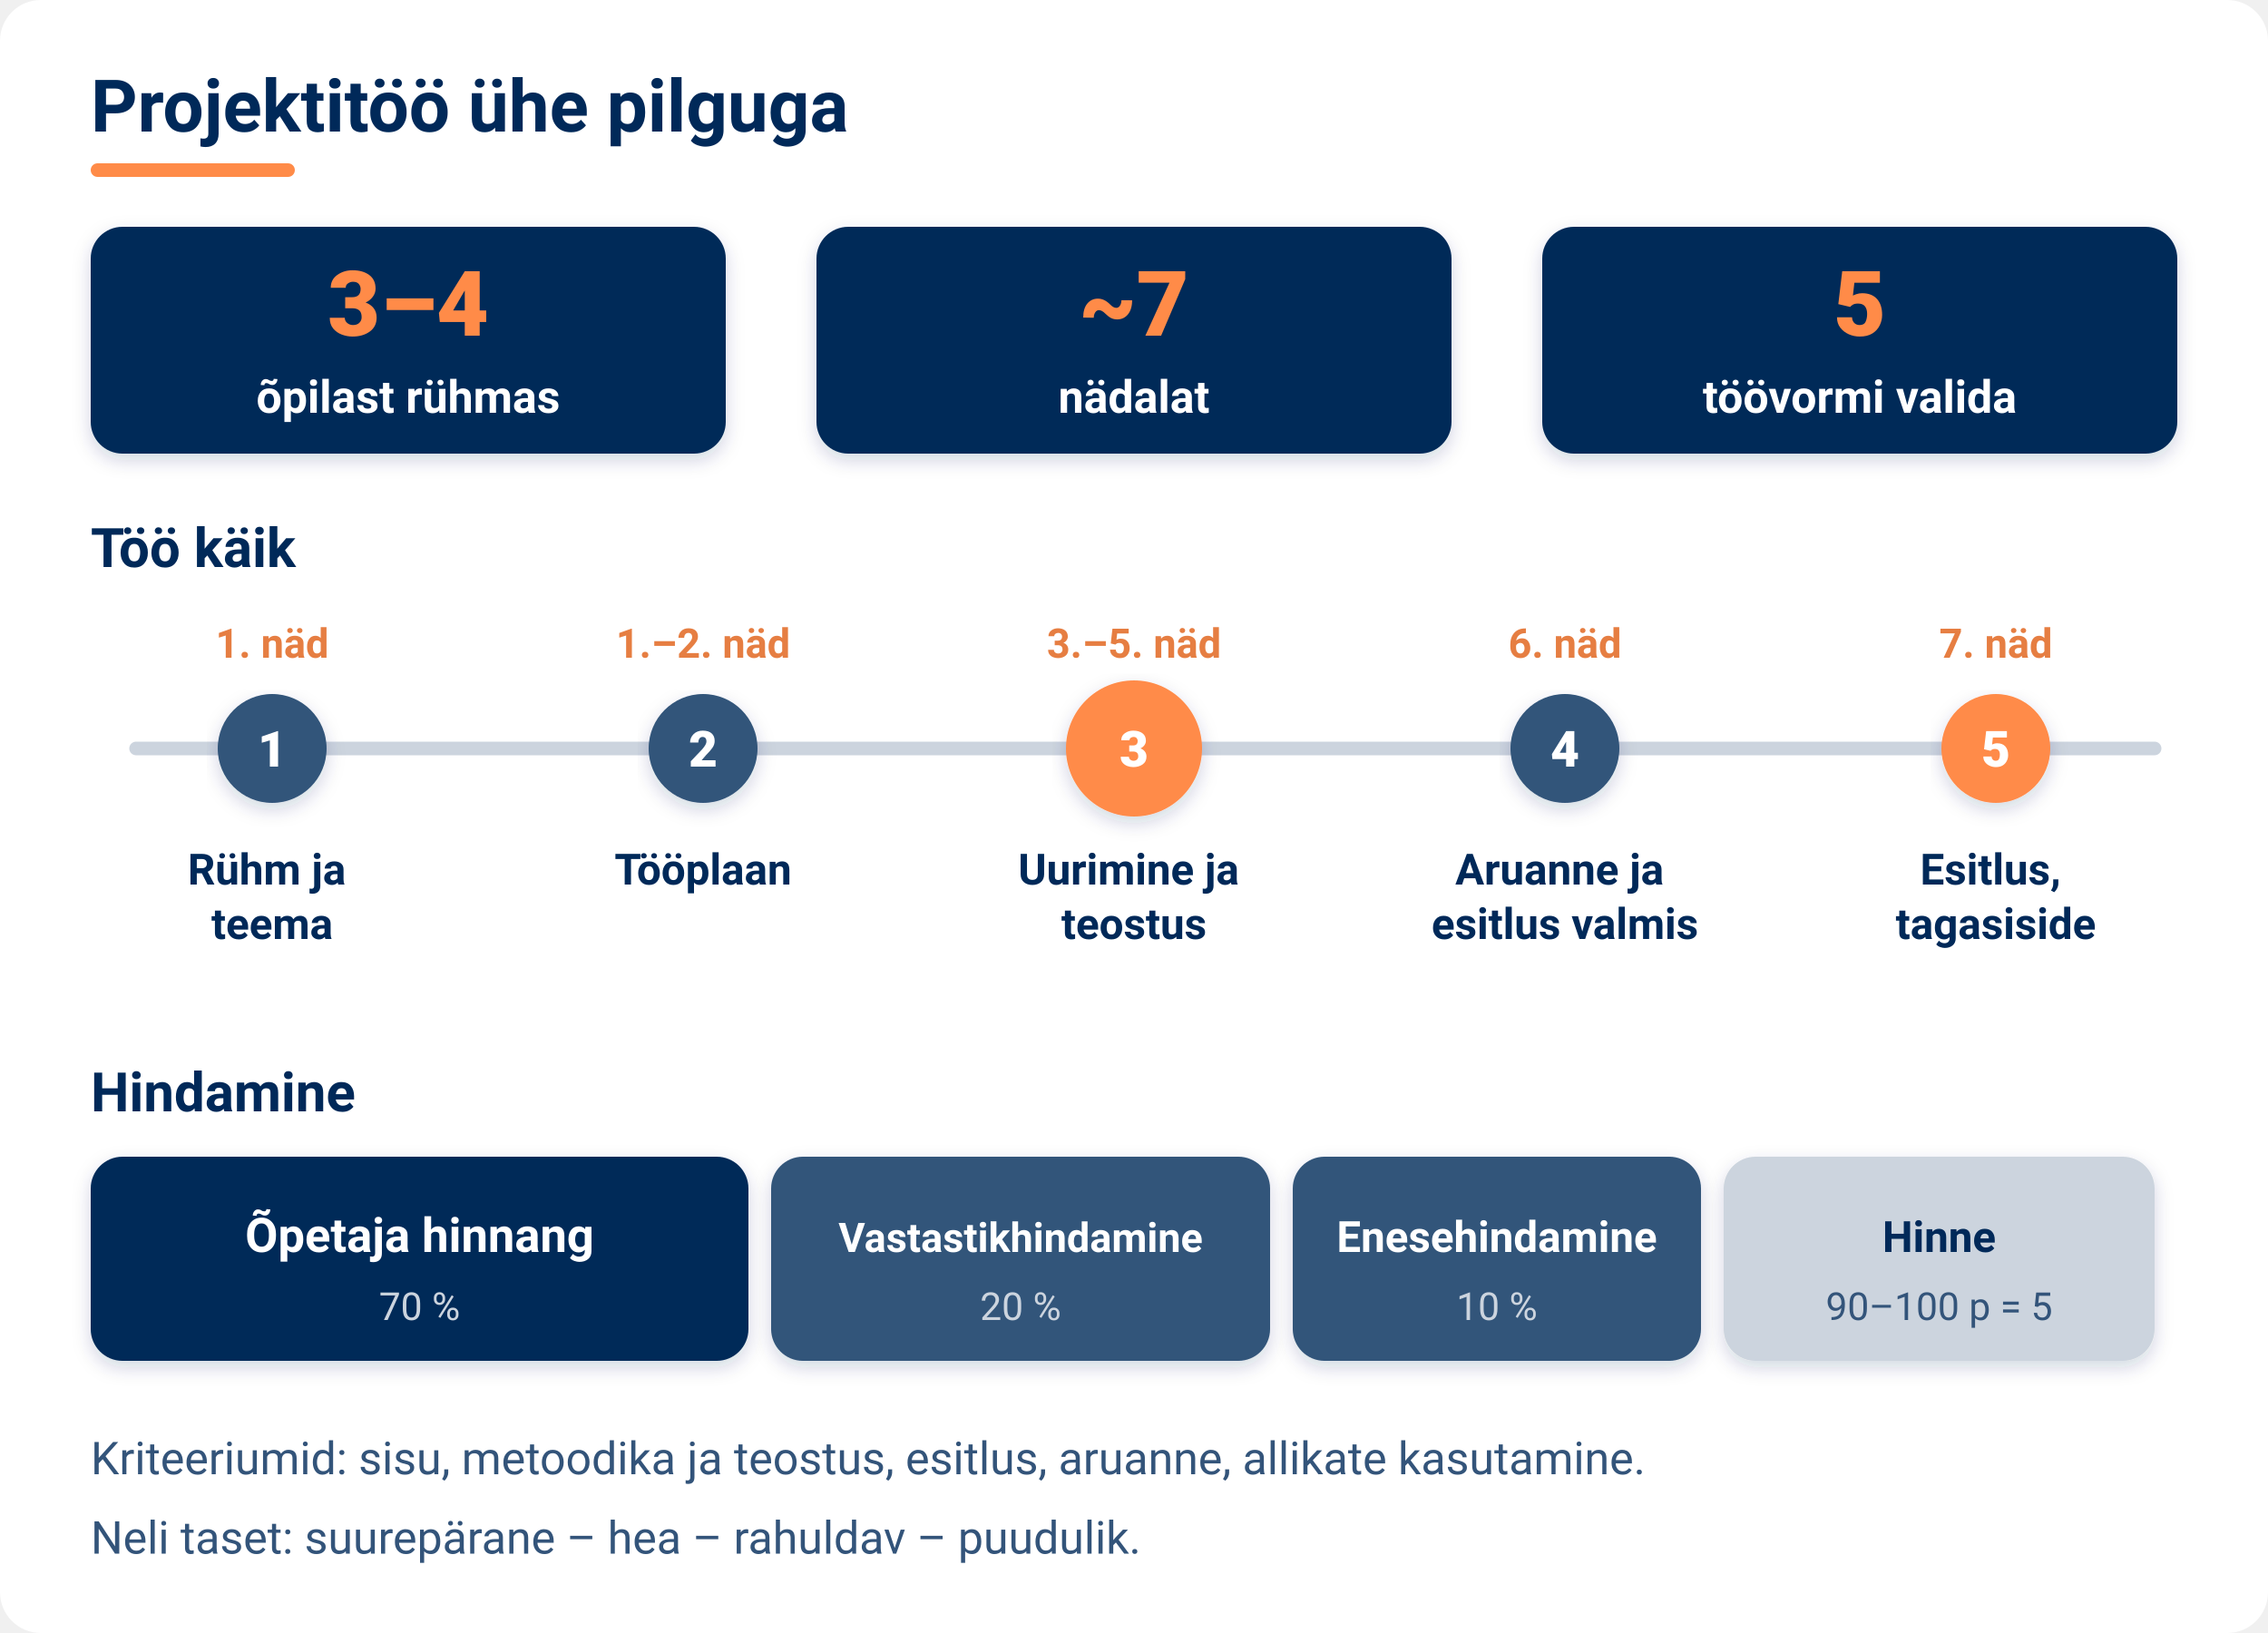
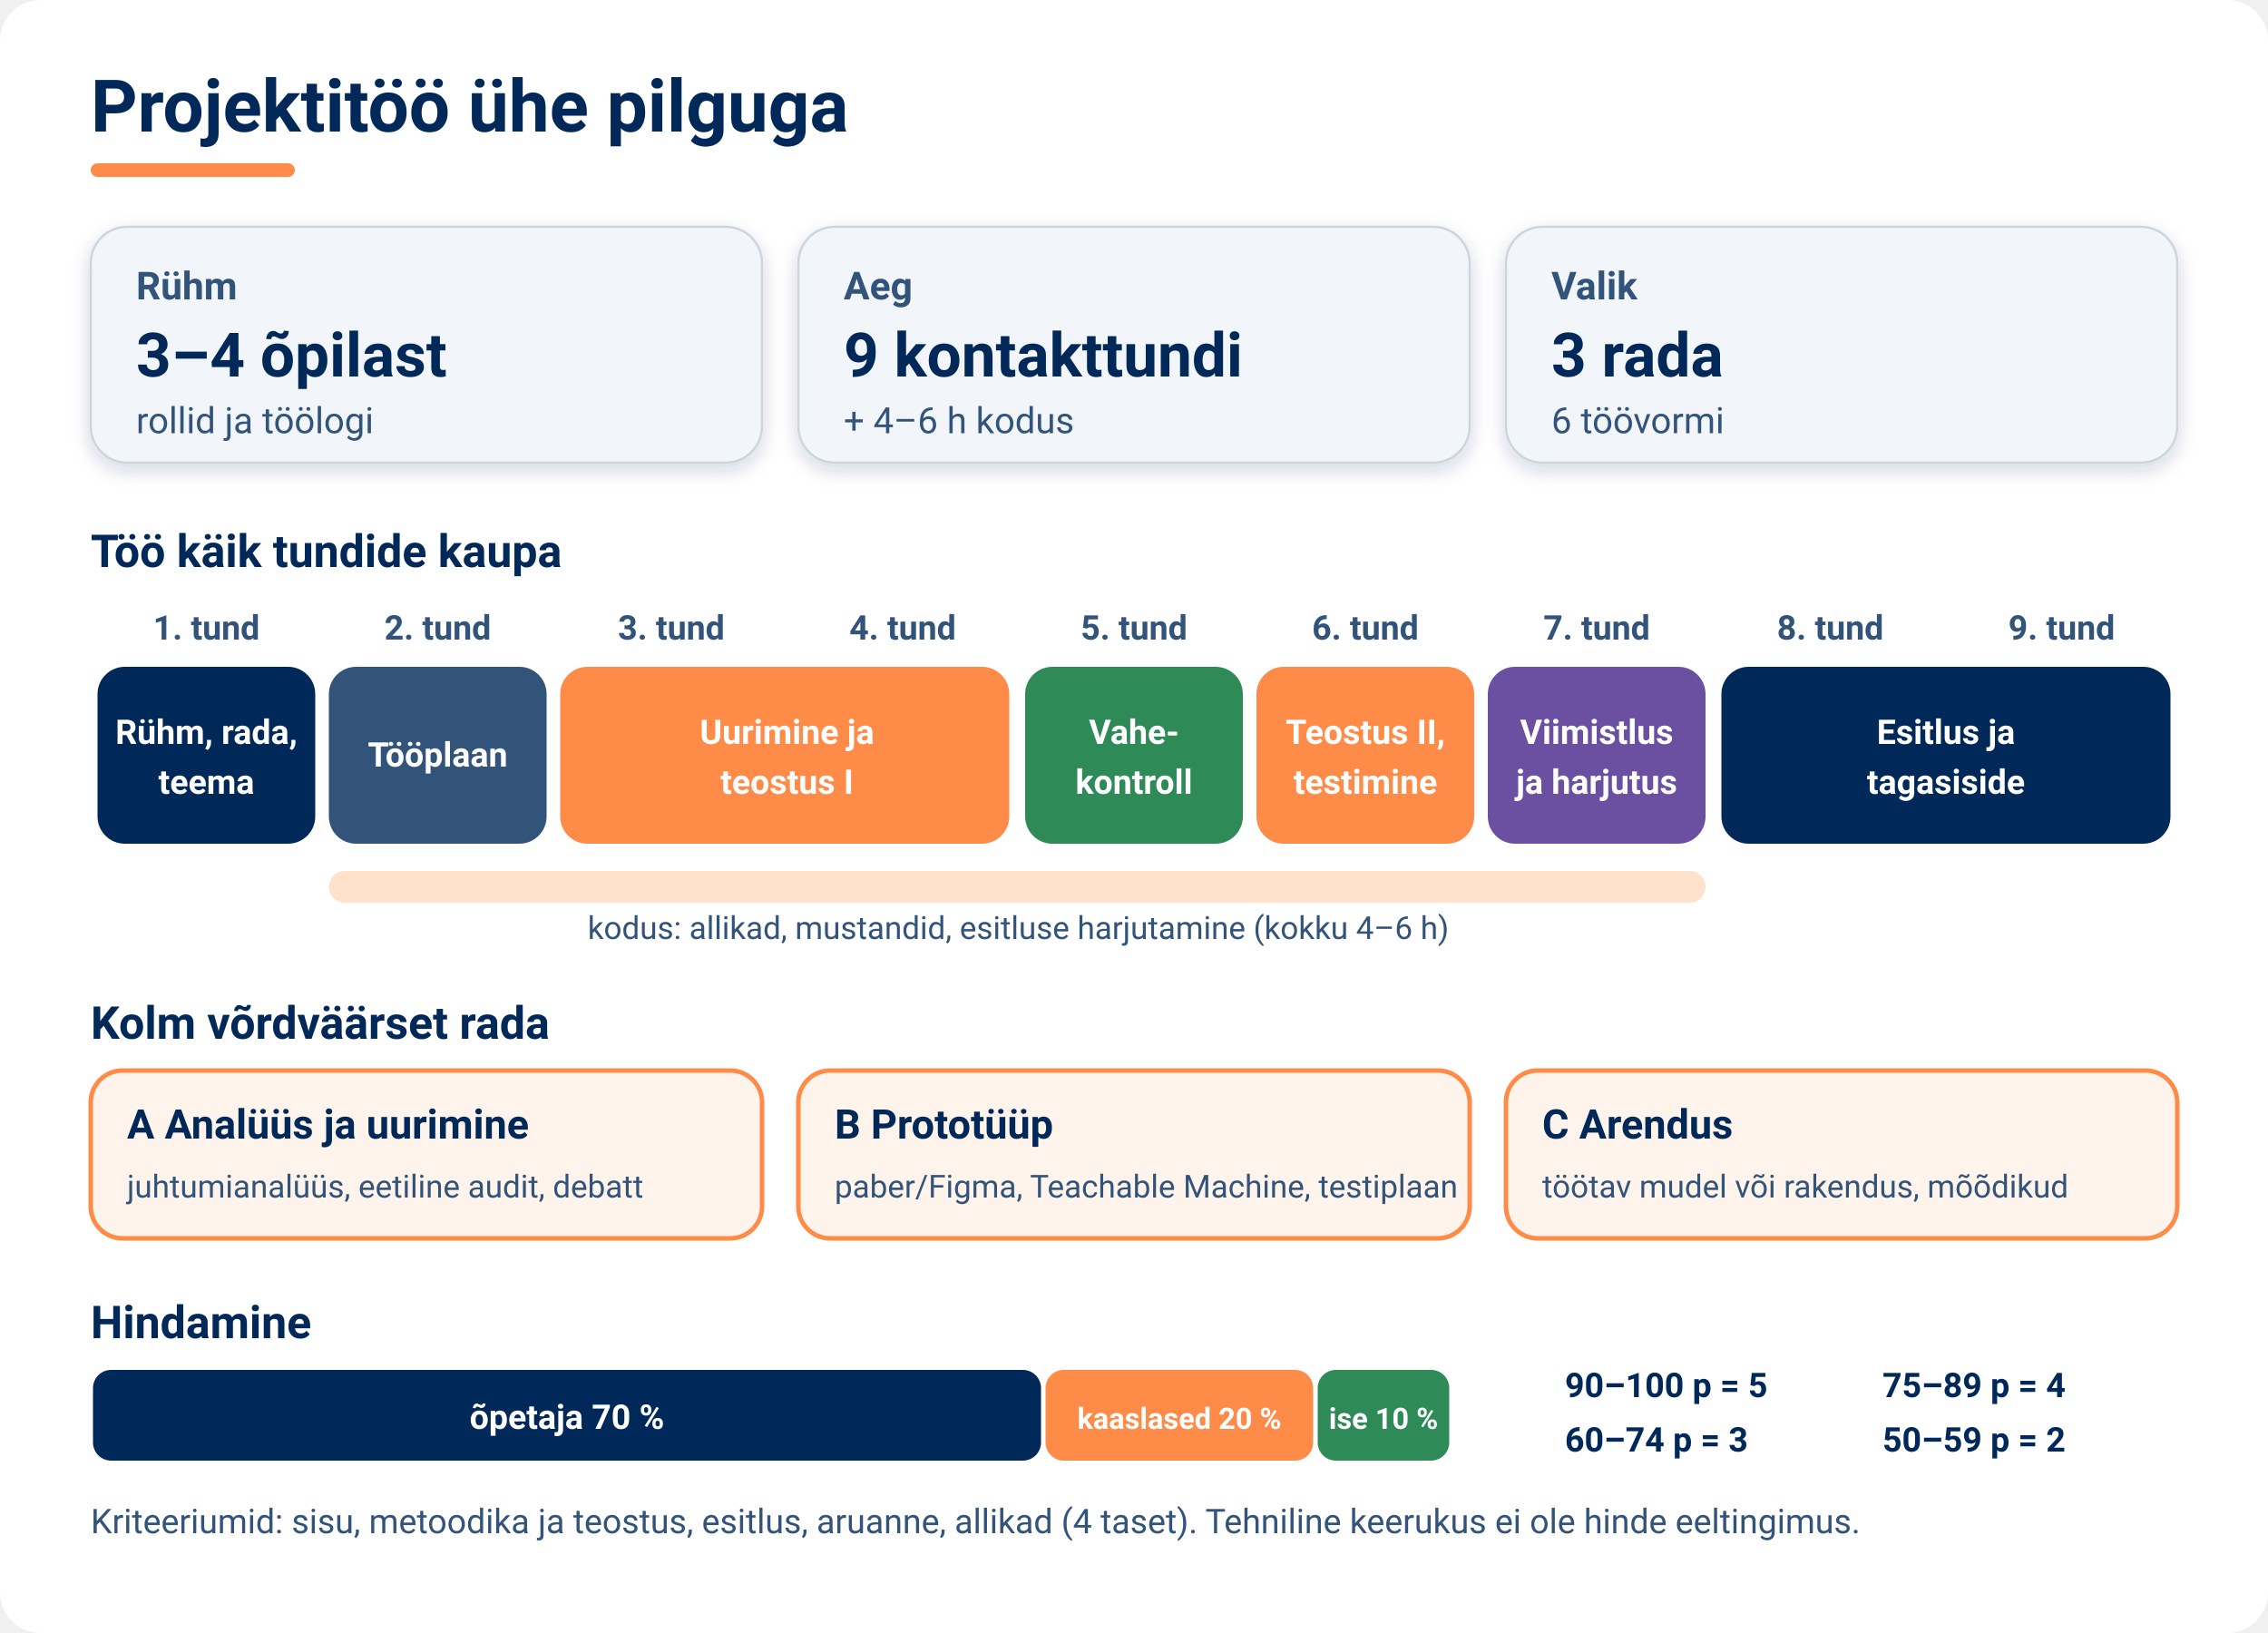
<svg xmlns="http://www.w3.org/2000/svg" width="1000" height="720" viewBox="0 0 1000 720" font-family="Segoe UI, Roboto, Helvetica, Arial, sans-serif">
  <defs>
    <filter id="sh" x="-10%" y="-10%" width="130%" height="140%">
      <feDropShadow dx="0" dy="3" stdDeviation="4" flood-color="#002959" flood-opacity="0.18" />
    </filter>
-     <marker id="ao" markerWidth="12" markerHeight="12" refX="9" refY="6" orient="auto" markerUnits="userSpaceOnUse">
-       <path d="M0,0 L12,6 L0,12 z" fill="#FF8B48" />
-     </marker>
-     <marker id="ab" markerWidth="12" markerHeight="12" refX="9" refY="6" orient="auto" markerUnits="userSpaceOnUse">
-       <path d="M0,0 L12,6 L0,12 z" fill="#33547A" />
-     </marker>
-     <marker id="ag" markerWidth="12" markerHeight="12" refX="9" refY="6" orient="auto" markerUnits="userSpaceOnUse">
-       <path d="M0,0 L12,6 L0,12 z" fill="#2E8B57" />
-     </marker>
-     <marker id="an" markerWidth="12" markerHeight="12" refX="9" refY="6" orient="auto" markerUnits="userSpaceOnUse">
-       <path d="M0,0 L12,6 L0,12 z" fill="#002959" />
-     </marker>
-     <linearGradient id="gnavy" x1="0" y1="0" x2="1" y2="1">
-       <stop offset="0" stop-color="#002959" />
-       <stop offset="1" stop-color="#33547A" />
-     </linearGradient>
-     <linearGradient id="gor" x1="0" y1="0" x2="1" y2="1">
-       <stop offset="0" stop-color="#FF8B48" />
-       <stop offset="1" stop-color="#E67E42" />
-     </linearGradient>
  </defs>
  <rect x="0" y="0" width="1000" height="720" rx="18" fill="#FFFFFF" />
  <text x="40" y="58" font-size="32" font-weight="700" fill="#002959">Projektitöö ühe pilguga</text>
  <rect x="40" y="72" width="90" height="6" rx="3" fill="#FF8B48" />
-   <rect x="40" y="100" width="280" height="100" rx="14" fill="#002959" filter="url(#sh)" />
-   <text x="180" y="148" font-size="40" font-weight="800" fill="#FF8B48" text-anchor="middle">
-     <tspan x="180" dy="0">3–4</tspan>
-   </text>
-   <text x="180" y="182" font-size="20" font-weight="600" fill="#FFFFFF" text-anchor="middle">
-     <tspan x="180" dy="0">õpilast rühmas</tspan>
-   </text>
-   <rect x="360" y="100" width="280" height="100" rx="14" fill="#002959" filter="url(#sh)" />
-   <text x="500" y="148" font-size="40" font-weight="800" fill="#FF8B48" text-anchor="middle">
-     <tspan x="500" dy="0">~7</tspan>
-   </text>
-   <text x="500" y="182" font-size="20" font-weight="600" fill="#FFFFFF" text-anchor="middle">
-     <tspan x="500" dy="0">nädalat</tspan>
-   </text>
-   <rect x="680" y="100" width="280" height="100" rx="14" fill="#002959" filter="url(#sh)" />
-   <text x="820" y="148" font-size="40" font-weight="800" fill="#FF8B48" text-anchor="middle">
-     <tspan x="820" dy="0">5</tspan>
-   </text>
-   <text x="820" y="182" font-size="20" font-weight="600" fill="#FFFFFF" text-anchor="middle">
-     <tspan x="820" dy="0">töövormi valida</tspan>
-   </text>
-   <text x="40" y="250" font-size="24" font-weight="700" fill="#002959" text-anchor="start">
-     <tspan x="40" dy="0">Töö käik</tspan>
-   </text>
-   <line x1="60" y1="330" x2="950" y2="330" stroke="#CCD4DE" stroke-width="6" stroke-linecap="round" />
-   <circle cx="120" cy="330" r="24" fill="#33547A" filter="url(#sh)" />
-   <text x="120" y="338" font-size="22" font-weight="800" fill="#FFFFFF" text-anchor="middle">
-     <tspan x="120" dy="0">1</tspan>
-   </text>
-   <text x="120" y="290" font-size="18" font-weight="700" fill="#E67E42" text-anchor="middle">
-     <tspan x="120" dy="0">1. näd</tspan>
-   </text>
-   <text x="120" y="390" font-size="19" font-weight="600" fill="#002959" text-anchor="middle">
-     <tspan x="120" dy="0">Rühm ja</tspan>
-     <tspan x="120" dy="24">teema</tspan>
-   </text>
-   <circle cx="310" cy="330" r="24" fill="#33547A" filter="url(#sh)" />
-   <text x="310" y="338" font-size="22" font-weight="800" fill="#FFFFFF" text-anchor="middle">
-     <tspan x="310" dy="0">2</tspan>
-   </text>
-   <text x="310" y="290" font-size="18" font-weight="700" fill="#E67E42" text-anchor="middle">
-     <tspan x="310" dy="0">1.–2. näd</tspan>
-   </text>
-   <text x="310" y="390" font-size="19" font-weight="600" fill="#002959" text-anchor="middle">
-     <tspan x="310" dy="0">Tööplaan</tspan>
-   </text>
-   <circle cx="500" cy="330" r="30" fill="#FF8B48" filter="url(#sh)" />
-   <text x="500" y="338" font-size="22" font-weight="800" fill="#FFFFFF" text-anchor="middle">
-     <tspan x="500" dy="0">3</tspan>
-   </text>
-   <text x="500" y="290" font-size="18" font-weight="700" fill="#E67E42" text-anchor="middle">
-     <tspan x="500" dy="0">3.–5. näd</tspan>
-   </text>
-   <text x="500" y="390" font-size="19" font-weight="600" fill="#002959" text-anchor="middle">
-     <tspan x="500" dy="0">Uurimine ja</tspan>
-     <tspan x="500" dy="24">teostus</tspan>
-   </text>
-   <circle cx="690" cy="330" r="24" fill="#33547A" filter="url(#sh)" />
-   <text x="690" y="338" font-size="22" font-weight="800" fill="#FFFFFF" text-anchor="middle">
-     <tspan x="690" dy="0">4</tspan>
-   </text>
-   <text x="690" y="290" font-size="18" font-weight="700" fill="#E67E42" text-anchor="middle">
-     <tspan x="690" dy="0">6. näd</tspan>
-   </text>
-   <text x="690" y="390" font-size="19" font-weight="600" fill="#002959" text-anchor="middle">
-     <tspan x="690" dy="0">Aruanne ja</tspan>
-     <tspan x="690" dy="24">esitlus valmis</tspan>
-   </text>
-   <circle cx="880" cy="330" r="24" fill="#FF8B48" filter="url(#sh)" />
-   <text x="880" y="338" font-size="22" font-weight="800" fill="#FFFFFF" text-anchor="middle">
-     <tspan x="880" dy="0">5</tspan>
-   </text>
-   <text x="880" y="290" font-size="18" font-weight="700" fill="#E67E42" text-anchor="middle">
-     <tspan x="880" dy="0">7. näd</tspan>
-   </text>
-   <text x="880" y="390" font-size="19" font-weight="600" fill="#002959" text-anchor="middle">
-     <tspan x="880" dy="0">Esitlus,</tspan>
-     <tspan x="880" dy="24">tagasiside</tspan>
-   </text>
-   <text x="40" y="490" font-size="24" font-weight="700" fill="#002959" text-anchor="start">
-     <tspan x="40" dy="0">Hindamine</tspan>
-   </text>
-   <rect x="40" y="510" width="290" height="90" rx="14" fill="#002959" filter="url(#sh)" />
-   <text x="185.0" y="552" font-size="21" font-weight="700" fill="#FFFFFF" text-anchor="middle">
-     <tspan x="185.0" dy="0">Õpetaja hinnang</tspan>
-   </text>
-   <text x="185.0" y="582" font-size="17" font-weight="400" fill="#CCD4DE" text-anchor="middle">
-     <tspan x="185.0" dy="0">70 %</tspan>
-   </text>
-   <rect x="340" y="510" width="220" height="90" rx="14" fill="#33547A" filter="url(#sh)" />
-   <text x="450.0" y="552" font-size="18" font-weight="700" fill="#FFFFFF" text-anchor="middle">
-     <tspan x="450.0" dy="0">Vastastikhindamine</tspan>
-   </text>
-   <text x="450.0" y="582" font-size="17" font-weight="400" fill="#CCD4DE" text-anchor="middle">
-     <tspan x="450.0" dy="0">20 %</tspan>
-   </text>
-   <rect x="570" y="510" width="180" height="90" rx="14" fill="#33547A" filter="url(#sh)" />
-   <text x="660.0" y="552" font-size="19" font-weight="700" fill="#FFFFFF" text-anchor="middle">
-     <tspan x="660.0" dy="0">Enesehindamine</tspan>
-   </text>
-   <text x="660.0" y="582" font-size="17" font-weight="400" fill="#CCD4DE" text-anchor="middle">
-     <tspan x="660.0" dy="0">10 %</tspan>
-   </text>
-   <rect x="760" y="510" width="190" height="90" rx="14" fill="#CCD4DE" filter="url(#sh)" />
-   <text x="855.0" y="552" font-size="19" font-weight="700" fill="#002959" text-anchor="middle">
-     <tspan x="855.0" dy="0">Hinne</tspan>
-   </text>
-   <text x="855.0" y="582" font-size="17" font-weight="400" fill="#33547A" text-anchor="middle">
-     <tspan x="855.0" dy="0">90–100 p = 5</tspan>
-   </text>
-   <text x="40" y="650" font-size="20" font-weight="400" fill="#33547A" text-anchor="start">
-     <tspan x="40" dy="0">Kriteeriumid: sisu, metoodika ja teostus, esitlus, aruanne, allikate kasutamine.</tspan>
-   </text>
-   <text x="40" y="685" font-size="20" font-weight="400" fill="#33547A" text-anchor="start">
-     <tspan x="40" dy="0">Neli taset: suurepärane – hea – rahuldav – puudulik.</tspan>
-   </text>
+   <rect x="40" y="100" width="296" height="104" rx="16" fill="#F2F5FA" stroke="#CCD4DE" filter="url(#sh)" />
+   <text x="60" y="132" font-size="17" fill="#33547A" font-weight="600">Rühm</text>
+   <text x="60" y="166" font-size="27" fill="#002959" font-weight="700">3–4 õpilast</text>
+   <text x="60" y="191" font-size="16" fill="#33547A">rollid ja töölogi</text>
+   <rect x="352" y="100" width="296" height="104" rx="16" fill="#F2F5FA" stroke="#CCD4DE" filter="url(#sh)" />
+   <text x="372" y="132" font-size="17" fill="#33547A" font-weight="600">Aeg</text>
+   <text x="372" y="166" font-size="27" fill="#002959" font-weight="700">9 kontakttundi</text>
+   <text x="372" y="191" font-size="16" fill="#33547A">+ 4–6 h kodus</text>
+   <rect x="664" y="100" width="296" height="104" rx="16" fill="#F2F5FA" stroke="#CCD4DE" filter="url(#sh)" />
+   <text x="684" y="132" font-size="17" fill="#33547A" font-weight="600">Valik</text>
+   <text x="684" y="166" font-size="27" fill="#002959" font-weight="700">3 rada</text>
+   <text x="684" y="191" font-size="16" fill="#33547A">6 töövormi</text>
+   <text x="40" y="250" font-size="20" font-weight="700" fill="#002959">Töö käik tundide kaupa</text>
+   <text x="91" y="282" font-size="15" text-anchor="middle" fill="#33547A" font-weight="600">1. tund</text>
+   <text x="193" y="282" font-size="15" text-anchor="middle" fill="#33547A" font-weight="600">2. tund</text>
+   <text x="296" y="282" font-size="15" text-anchor="middle" fill="#33547A" font-weight="600">3. tund</text>
+   <text x="398" y="282" font-size="15" text-anchor="middle" fill="#33547A" font-weight="600">4. tund</text>
+   <text x="500" y="282" font-size="15" text-anchor="middle" fill="#33547A" font-weight="600">5. tund</text>
+   <text x="602" y="282" font-size="15" text-anchor="middle" fill="#33547A" font-weight="600">6. tund</text>
+   <text x="704" y="282" font-size="15" text-anchor="middle" fill="#33547A" font-weight="600">7. tund</text>
+   <text x="807" y="282" font-size="15" text-anchor="middle" fill="#33547A" font-weight="600">8. tund</text>
+   <text x="909" y="282" font-size="15" text-anchor="middle" fill="#33547A" font-weight="600">9. tund</text>
+   <rect x="43" y="294" width="96" height="78" rx="12" fill="#002959" />
+   <text x="91" y="328" font-size="15" text-anchor="middle" fill="#fff" font-weight="700">Rühm, rada,</text>
+   <text x="91" y="350" font-size="15" text-anchor="middle" fill="#fff" font-weight="700">teema</text>
+   <rect x="145" y="294" width="96" height="78" rx="12" fill="#33547A" />
+   <text x="193" y="338" font-size="15" text-anchor="middle" fill="#fff" font-weight="700">Tööplaan</text>
+   <rect x="247" y="294" width="198" height="78" rx="12" fill="#FF8B48" />
+   <text x="347" y="328" font-size="15" text-anchor="middle" fill="#fff" font-weight="700">Uurimine ja</text>
+   <text x="347" y="350" font-size="15" text-anchor="middle" fill="#fff" font-weight="700">teostus I</text>
+   <rect x="452" y="294" width="96" height="78" rx="12" fill="#2E8B57" />
+   <text x="500" y="328" font-size="15" text-anchor="middle" fill="#fff" font-weight="700">Vahe-</text>
+   <text x="500" y="350" font-size="15" text-anchor="middle" fill="#fff" font-weight="700">kontroll</text>
+   <rect x="554" y="294" width="96" height="78" rx="12" fill="#FF8B48" />
+   <text x="602" y="328" font-size="15" text-anchor="middle" fill="#fff" font-weight="700">Teostus II,</text>
+   <text x="602" y="350" font-size="15" text-anchor="middle" fill="#fff" font-weight="700">testimine</text>
+   <rect x="656" y="294" width="96" height="78" rx="12" fill="#6B4FA0" />
+   <text x="704" y="328" font-size="15" text-anchor="middle" fill="#fff" font-weight="700">Viimistlus</text>
+   <text x="704" y="350" font-size="15" text-anchor="middle" fill="#fff" font-weight="700">ja harjutus</text>
+   <rect x="759" y="294" width="198" height="78" rx="12" fill="#002959" />
+   <text x="858" y="328" font-size="15" text-anchor="middle" fill="#fff" font-weight="700">Esitlus ja</text>
+   <text x="858" y="350" font-size="15" text-anchor="middle" fill="#fff" font-weight="700">tagasiside</text>
+   <rect x="145" y="384" width="607" height="14" rx="7" fill="#FFE2CC" />
+   <text x="449" y="414" font-size="14" text-anchor="middle" fill="#33547A">kodus: allikad, mustandid, esitluse harjutamine (kokku 4–6 h)</text>
+   <text x="40" y="458" font-size="20" font-weight="700" fill="#002959">Kolm võrdväärset rada</text>
+   <rect x="40" y="472" width="296" height="74" rx="14" fill="#FFF4EC" stroke="#FF8B48" stroke-width="2" />
+   <text x="56" y="502" font-size="18" font-weight="700" fill="#002959">A  Analüüs ja uurimine</text>
+   <text x="56" y="528" font-size="14" fill="#33547A">juhtumianalüüs, eetiline audit, debatt</text>
+   <rect x="352" y="472" width="296" height="74" rx="14" fill="#FFF4EC" stroke="#FF8B48" stroke-width="2" />
+   <text x="368" y="502" font-size="18" font-weight="700" fill="#002959">B  Prototüüp</text>
+   <text x="368" y="528" font-size="14" fill="#33547A">paber/Figma, Teachable Machine, testiplaan</text>
+   <rect x="664" y="472" width="296" height="74" rx="14" fill="#FFF4EC" stroke="#FF8B48" stroke-width="2" />
+   <text x="680" y="502" font-size="18" font-weight="700" fill="#002959">C  Arendus</text>
+   <text x="680" y="528" font-size="14" fill="#33547A">töötav mudel või rakendus, mõõdikud</text>
+   <text x="40" y="590" font-size="20" font-weight="700" fill="#002959">Hindamine</text>
+   <rect x="41" y="604" width="418" height="40" rx="8" fill="#002959" />
+   <text x="250" y="630" font-size="15" text-anchor="middle" fill="#fff" font-weight="700">õpetaja 70 %</text>
+   <rect x="461" y="604" width="118" height="40" rx="8" fill="#FF8B48" />
+   <text x="520" y="630" font-size="13" text-anchor="middle" fill="#fff" font-weight="700">kaaslased 20 %</text>
+   <rect x="581" y="604" width="58" height="40" rx="8" fill="#2E8B57" />
+   <text x="610" y="630" font-size="13" text-anchor="middle" fill="#fff" font-weight="700">ise 10 %</text>
+   <text x="40" y="676" font-size="15" fill="#33547A">Kriteeriumid: sisu, metoodika ja teostus, esitlus, aruanne, allikad (4 taset). Tehniline keerukus ei ole hinde eeltingimus.</text>
+   <text x="690" y="616" font-size="15" fill="#002959" font-weight="700">90–100 p = 5</text>
+   <text x="830" y="616" font-size="15" fill="#002959" font-weight="700">75–89 p = 4</text>
+   <text x="690" y="640" font-size="15" fill="#002959" font-weight="700">60–74 p = 3</text>
+   <text x="830" y="640" font-size="15" fill="#002959" font-weight="700">50–59 p = 2</text>
</svg>
